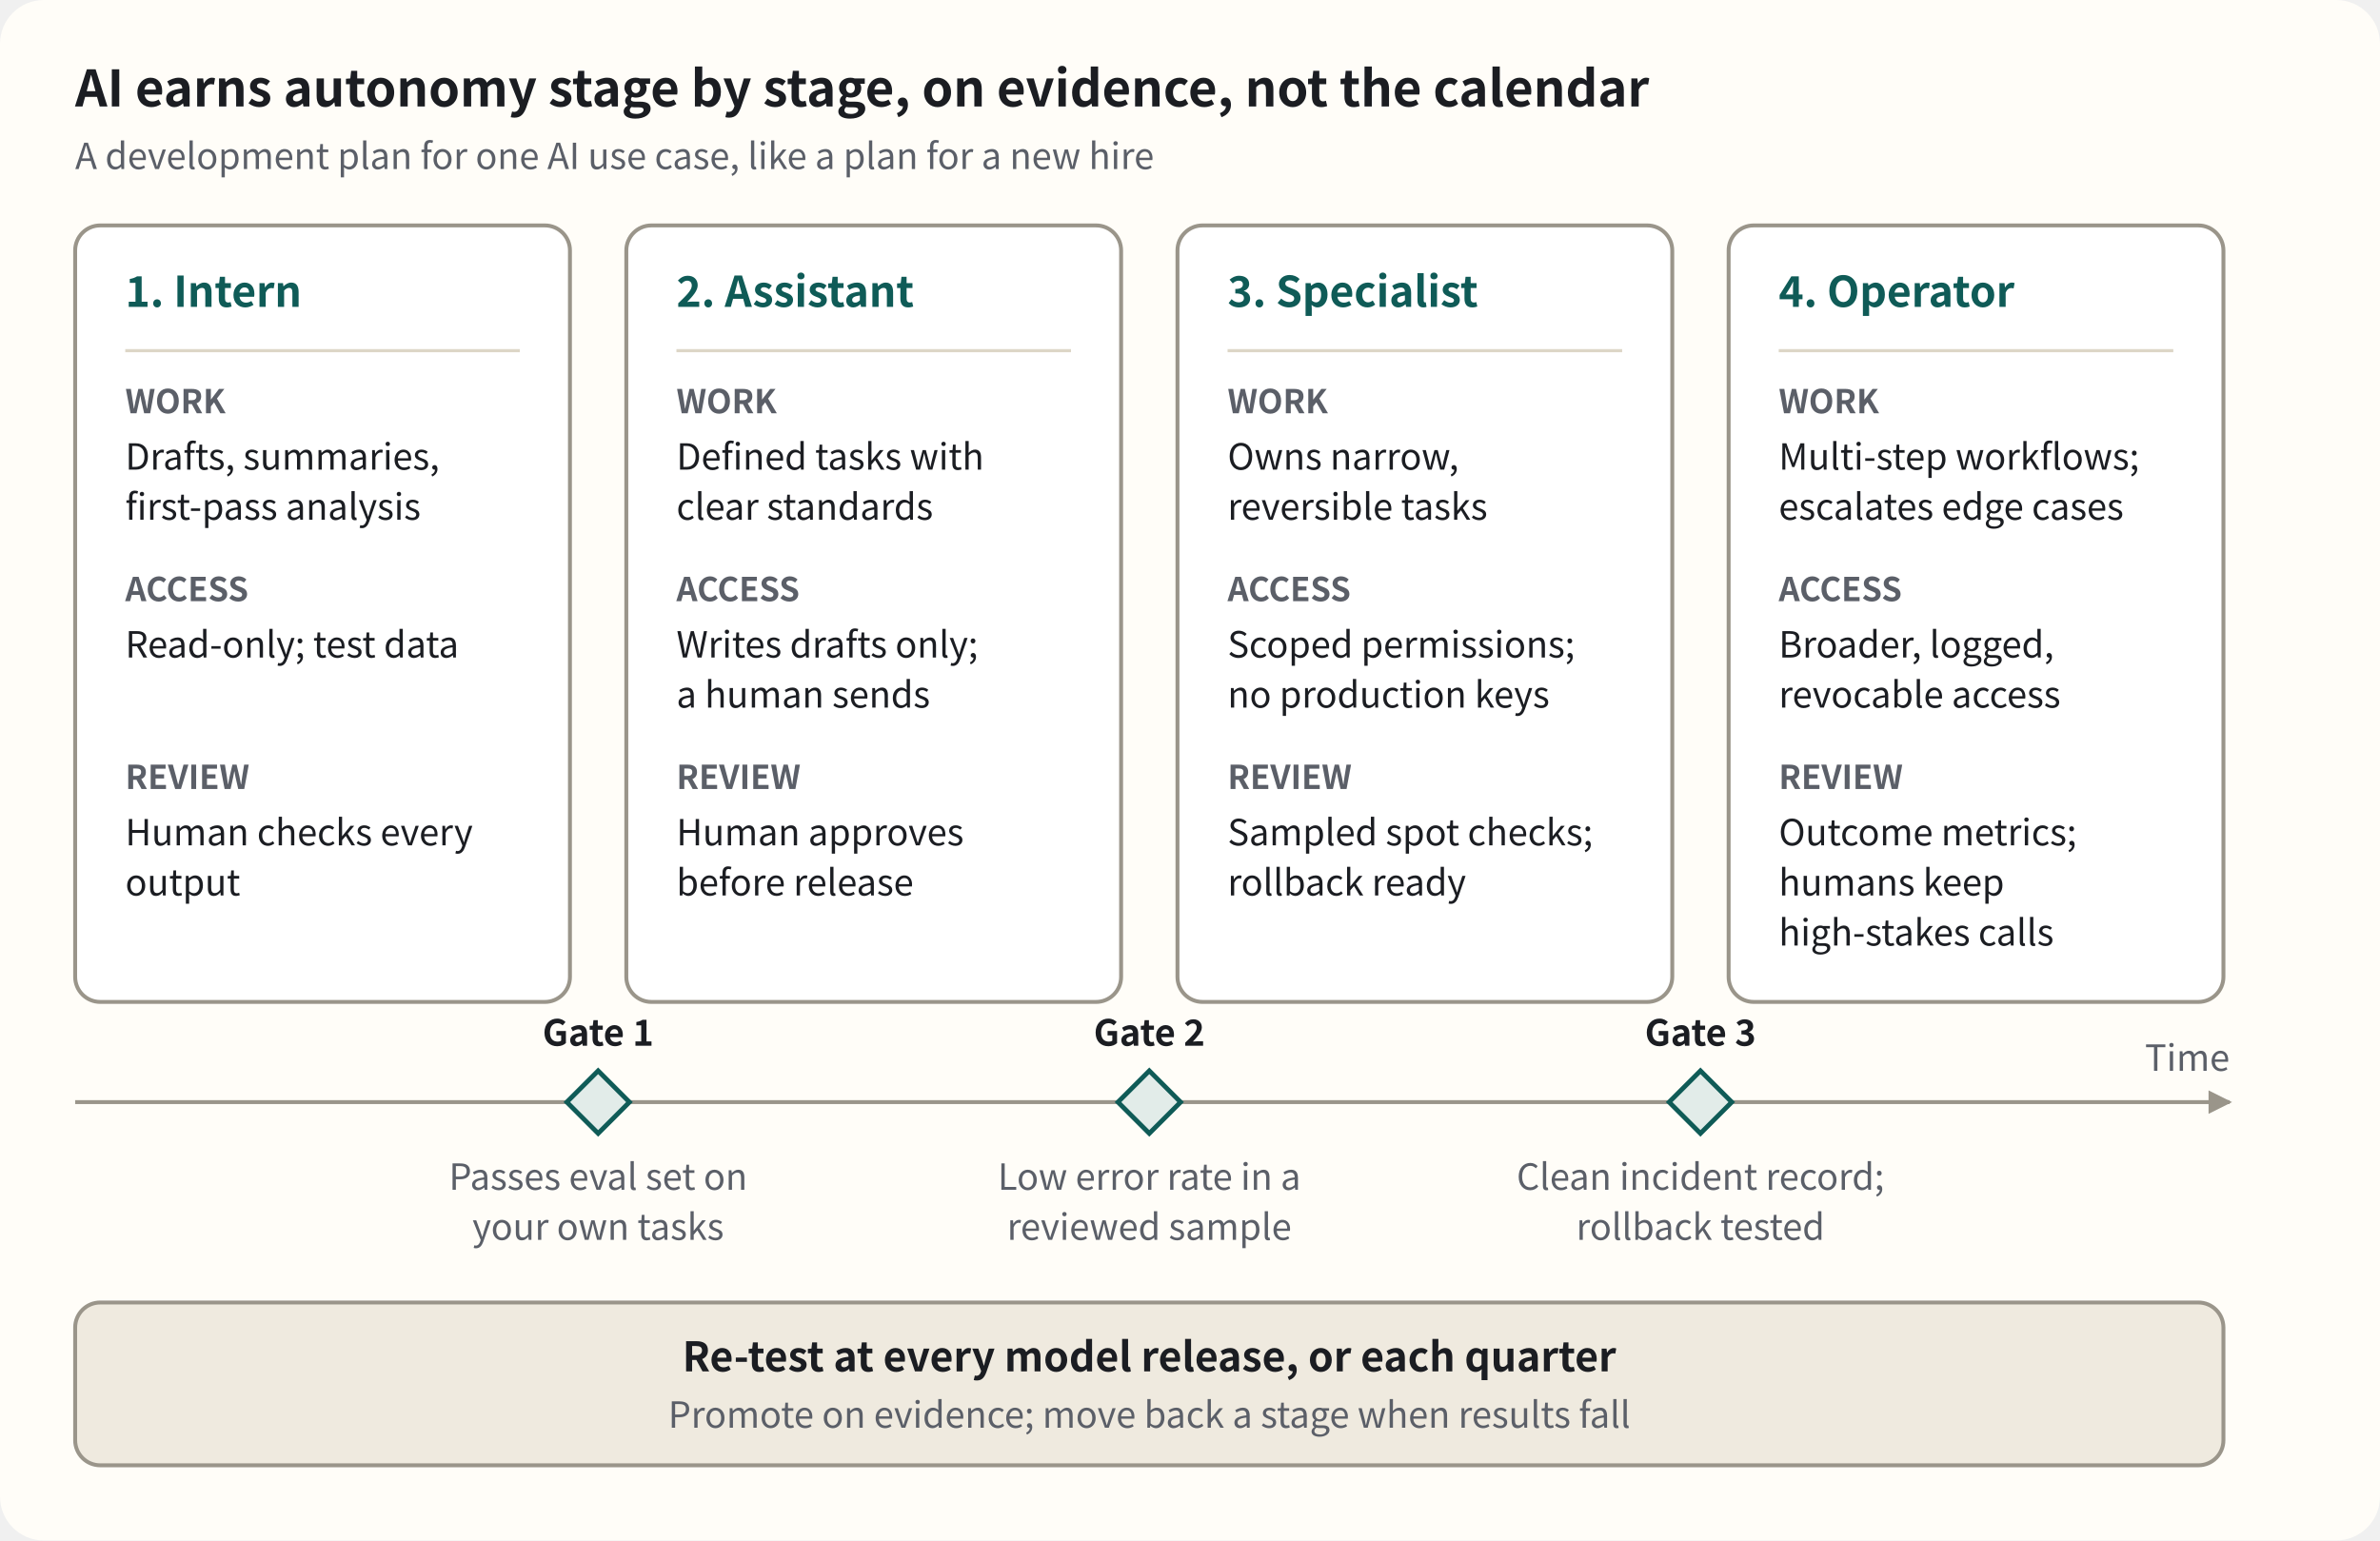
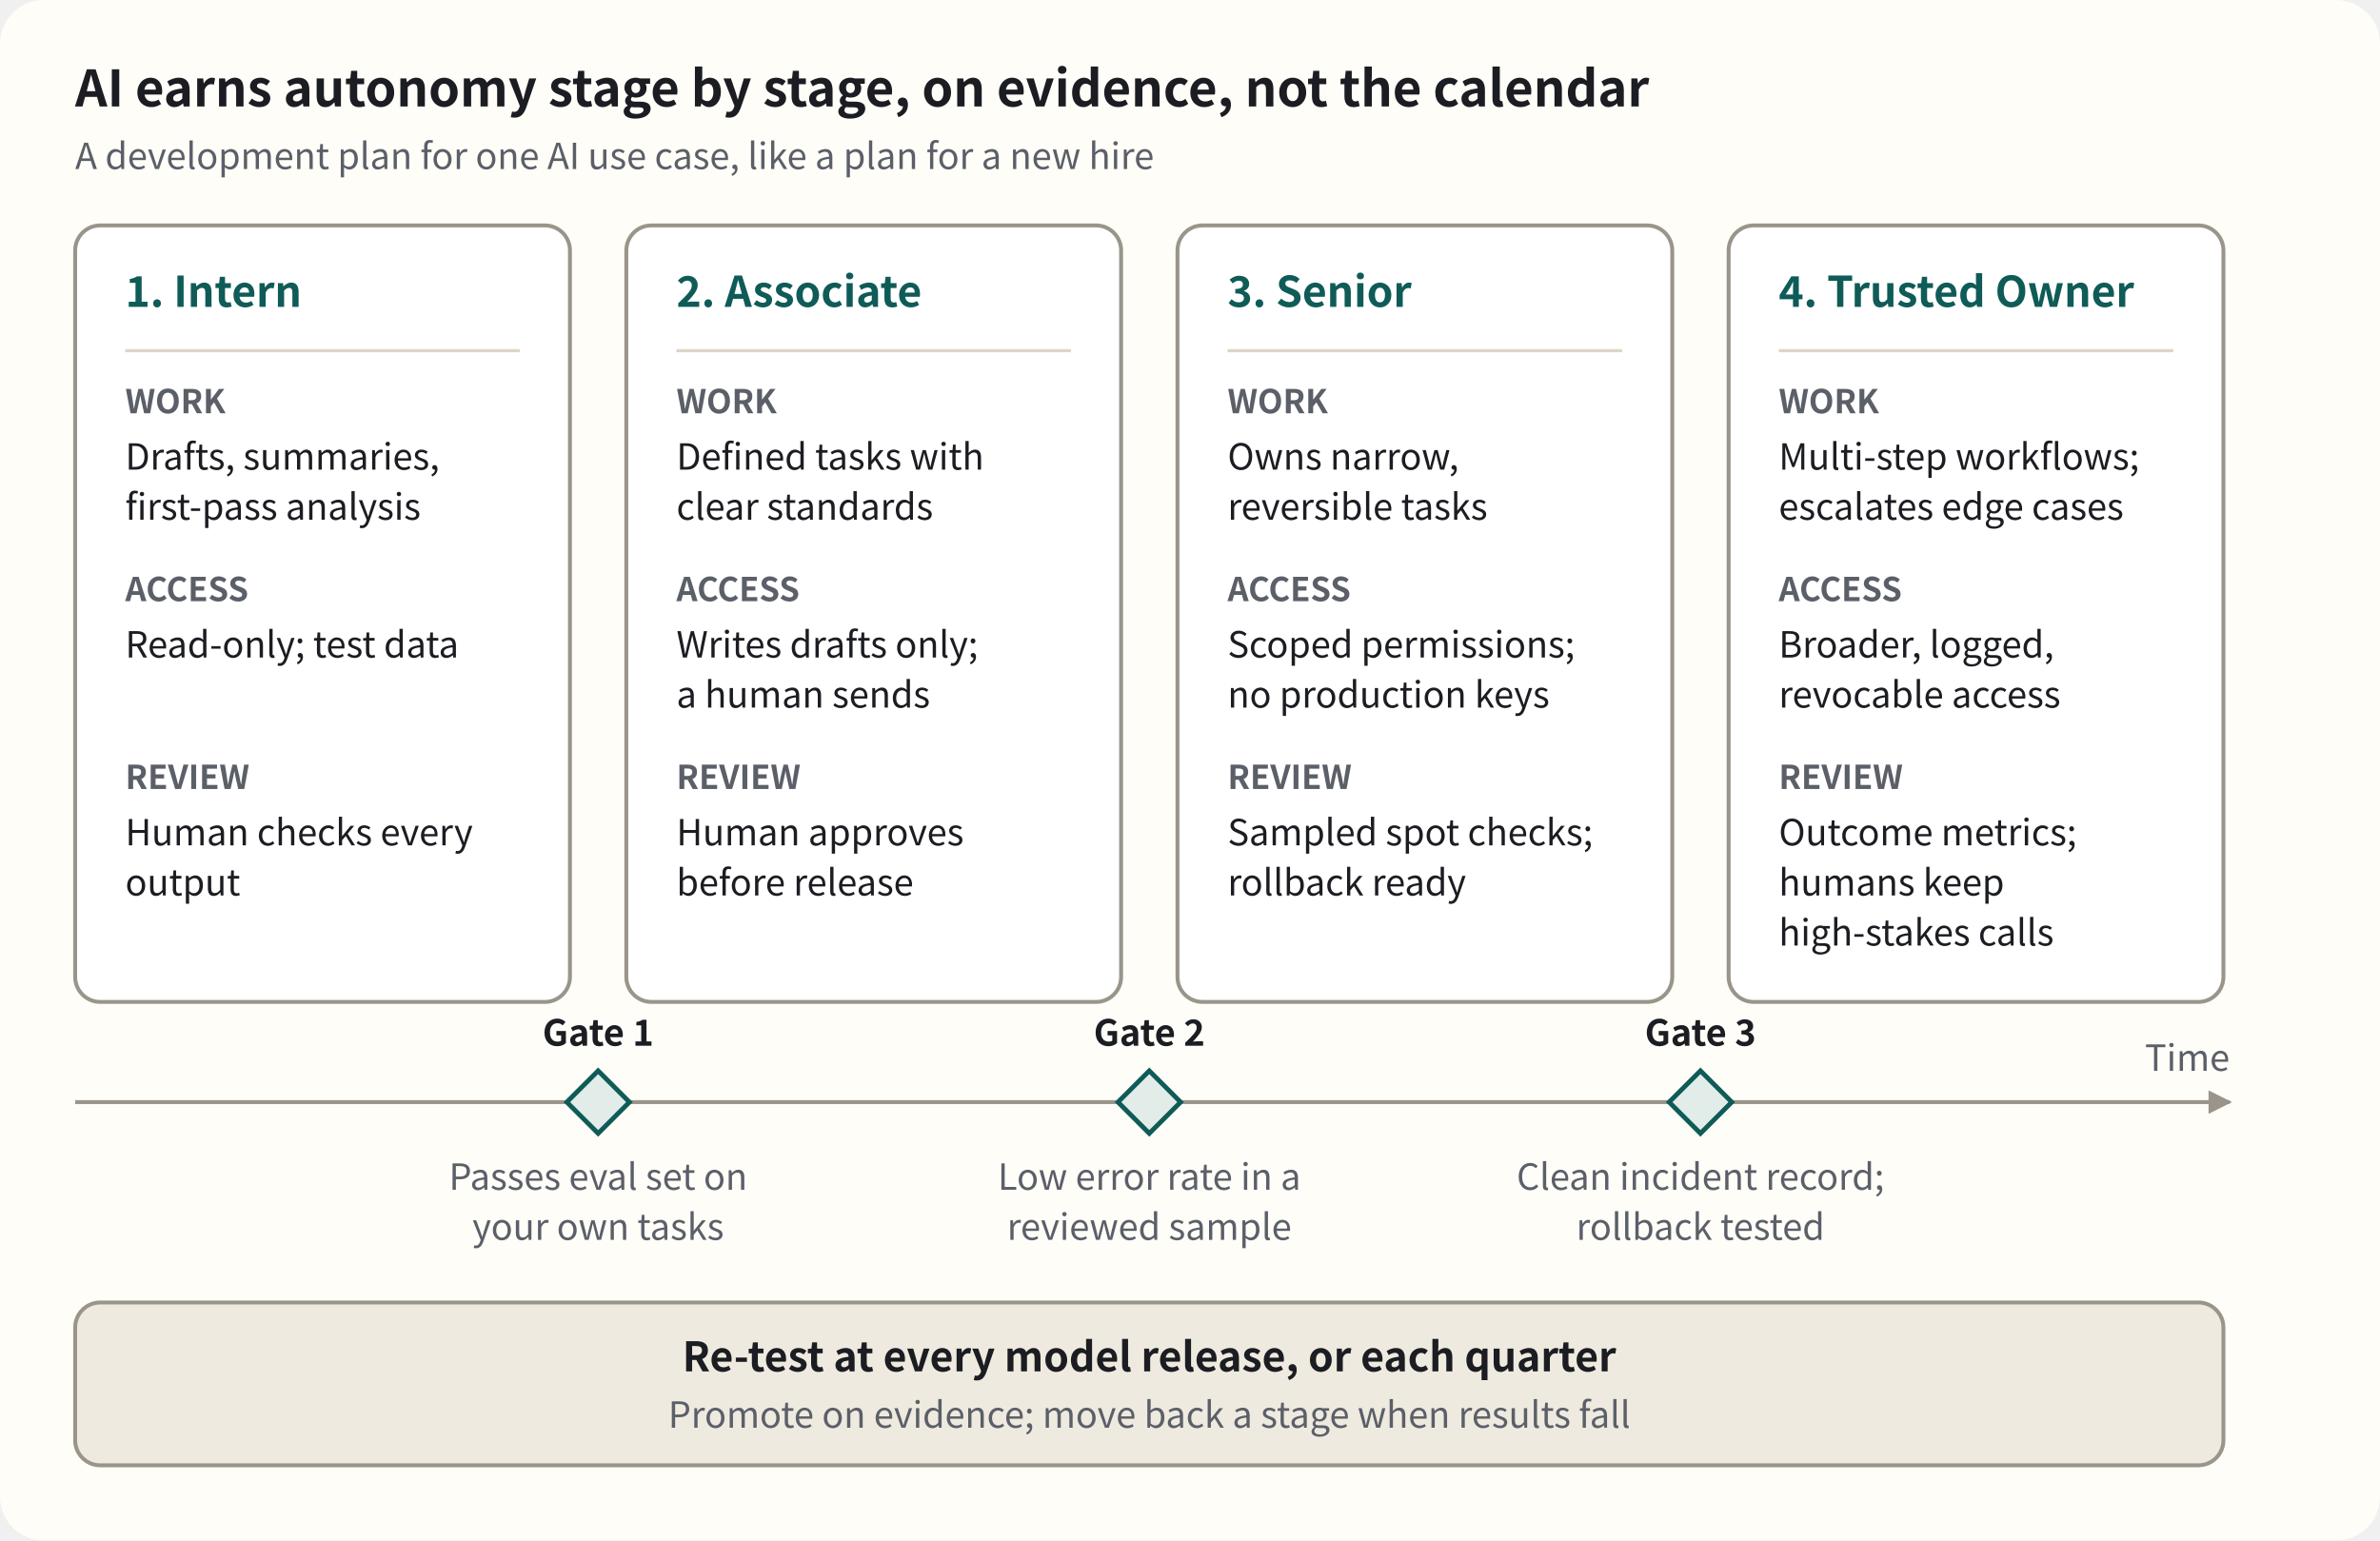
<svg xmlns="http://www.w3.org/2000/svg" viewBox="0 0 760 492" role="img" aria-label="AI earns autonomy stage by stage, on evidence, not the calendar" font-family="-apple-system,'Segoe UI','PingFang SC','Hiragino Sans GB','Noto Sans CJK SC','Microsoft YaHei',sans-serif">
  <rect width="760" height="492" rx="14" fill="#fffdf8" />
  <defs>
    <marker id="arrow" viewBox="0 0 10 10" refX="9" refY="5" markerWidth="6" markerHeight="6" orient="auto-start-reverse">
      <path d="M0 0L10 5L0 10z" fill="#9a958a" />
    </marker>
  </defs>
  <text x="24" y="34" font-size="16" font-weight="600" fill="#1b1d22">AI earns autonomy stage by stage, on evidence, not the calendar</text>
  <text x="24" y="54" font-size="11.5" fill="#5b5f68">A development plan for one AI use case, like a plan for a new hire</text>
  <rect x="24" y="72" width="158" height="248" rx="8" fill="#ffffff" stroke="#9a958a" stroke-width="1.25" />
  <line x1="40" x2="166" y1="112" y2="112" stroke="#ddd6c7" />
  <text x="40" y="98" font-size="13.5" font-weight="600" fill="#0f5b57">1. Intern</text>
  <text x="40" y="132" font-size="10.5" font-weight="600" fill="#5b5f68">WORK</text>
  <text x="40" y="150" font-size="11.5" fill="#1b1d22">Drafts, summaries,</text>
  <text x="40" y="166" font-size="11.5" fill="#1b1d22">first-pass analysis</text>
  <text x="40" y="192" font-size="10.5" font-weight="600" fill="#5b5f68">ACCESS</text>
  <text x="40" y="210" font-size="11.5" fill="#1b1d22">Read-only; test data</text>
  <text x="40" y="252" font-size="10.5" font-weight="600" fill="#5b5f68">REVIEW</text>
  <text x="40" y="270" font-size="11.5" fill="#1b1d22">Human checks every</text>
  <text x="40" y="286" font-size="11.5" fill="#1b1d22">output</text>
  <rect x="200" y="72" width="158" height="248" rx="8" fill="#ffffff" stroke="#9a958a" stroke-width="1.25" />
  <line x1="216" x2="342" y1="112" y2="112" stroke="#ddd6c7" />
-   <text x="216" y="98" font-size="13.5" font-weight="600" fill="#0f5b57">2. Assistant</text>
+   <text x="216" y="98" font-size="13.5" font-weight="600" fill="#0f5b57">2. Associate</text>
  <text x="216" y="132" font-size="10.5" font-weight="600" fill="#5b5f68">WORK</text>
  <text x="216" y="150" font-size="11.5" fill="#1b1d22">Defined tasks with</text>
  <text x="216" y="166" font-size="11.5" fill="#1b1d22">clear standards</text>
  <text x="216" y="192" font-size="10.5" font-weight="600" fill="#5b5f68">ACCESS</text>
  <text x="216" y="210" font-size="11.5" fill="#1b1d22">Writes drafts only;</text>
  <text x="216" y="226" font-size="11.5" fill="#1b1d22">a human sends</text>
  <text x="216" y="252" font-size="10.5" font-weight="600" fill="#5b5f68">REVIEW</text>
  <text x="216" y="270" font-size="11.5" fill="#1b1d22">Human approves</text>
  <text x="216" y="286" font-size="11.5" fill="#1b1d22">before release</text>
  <rect x="376" y="72" width="158" height="248" rx="8" fill="#ffffff" stroke="#9a958a" stroke-width="1.25" />
  <line x1="392" x2="518" y1="112" y2="112" stroke="#ddd6c7" />
-   <text x="392" y="98" font-size="13.5" font-weight="600" fill="#0f5b57">3. Specialist</text>
+   <text x="392" y="98" font-size="13.5" font-weight="600" fill="#0f5b57">3. Senior</text>
  <text x="392" y="132" font-size="10.5" font-weight="600" fill="#5b5f68">WORK</text>
  <text x="392" y="150" font-size="11.5" fill="#1b1d22">Owns narrow,</text>
  <text x="392" y="166" font-size="11.5" fill="#1b1d22">reversible tasks</text>
  <text x="392" y="192" font-size="10.5" font-weight="600" fill="#5b5f68">ACCESS</text>
  <text x="392" y="210" font-size="11.5" fill="#1b1d22">Scoped permissions;</text>
  <text x="392" y="226" font-size="11.5" fill="#1b1d22">no production keys</text>
  <text x="392" y="252" font-size="10.5" font-weight="600" fill="#5b5f68">REVIEW</text>
  <text x="392" y="270" font-size="11.5" fill="#1b1d22">Sampled spot checks;</text>
  <text x="392" y="286" font-size="11.5" fill="#1b1d22">rollback ready</text>
  <rect x="552" y="72" width="158" height="248" rx="8" fill="#ffffff" stroke="#9a958a" stroke-width="1.25" />
  <line x1="568" x2="694" y1="112" y2="112" stroke="#ddd6c7" />
-   <text x="568" y="98" font-size="13.5" font-weight="600" fill="#0f5b57">4. Operator</text>
+   <text x="568" y="98" font-size="13.5" font-weight="600" fill="#0f5b57">4. Trusted Owner</text>
  <text x="568" y="132" font-size="10.5" font-weight="600" fill="#5b5f68">WORK</text>
  <text x="568" y="150" font-size="11.5" fill="#1b1d22">Multi-step workflows;</text>
  <text x="568" y="166" font-size="11.5" fill="#1b1d22">escalates edge cases</text>
  <text x="568" y="192" font-size="10.5" font-weight="600" fill="#5b5f68">ACCESS</text>
  <text x="568" y="210" font-size="11.5" fill="#1b1d22">Broader, logged,</text>
  <text x="568" y="226" font-size="11.5" fill="#1b1d22">revocable access</text>
  <text x="568" y="252" font-size="10.5" font-weight="600" fill="#5b5f68">REVIEW</text>
  <text x="568" y="270" font-size="11.5" fill="#1b1d22">Outcome metrics;</text>
  <text x="568" y="286" font-size="11.5" fill="#1b1d22">humans keep</text>
  <text x="568" y="302" font-size="11.5" fill="#1b1d22">high-stakes calls</text>
  <path d="M24 352H181" fill="none" stroke="#9a958a" stroke-width="1.25" />
  <path d="M201 352H357" fill="none" stroke="#9a958a" stroke-width="1.25" />
  <path d="M377 352H533" fill="none" stroke="#9a958a" stroke-width="1.25" />
  <path d="M553 352H712" fill="none" stroke="#9a958a" stroke-width="1.25" marker-end="url(#arrow)" />
  <text x="712" y="342" font-size="11.5" fill="#5b5f68" text-anchor="end">Time</text>
  <path d="M191 342l10 10l-10 10l-10 -10z" fill="#e2ece9" stroke="#0f5b57" stroke-width="1.5" />
  <text x="191" y="334" font-size="11.5" font-weight="600" fill="#1b1d22" text-anchor="middle">Gate 1</text>
  <text x="191" y="380" font-size="11.5" fill="#5b5f68" text-anchor="middle">Passes eval set on</text>
  <text x="191" y="396" font-size="11.5" fill="#5b5f68" text-anchor="middle">your own tasks</text>
  <path d="M367 342l10 10l-10 10l-10 -10z" fill="#e2ece9" stroke="#0f5b57" stroke-width="1.5" />
  <text x="367" y="334" font-size="11.5" font-weight="600" fill="#1b1d22" text-anchor="middle">Gate 2</text>
  <text x="367" y="380" font-size="11.5" fill="#5b5f68" text-anchor="middle">Low error rate in a</text>
  <text x="367" y="396" font-size="11.5" fill="#5b5f68" text-anchor="middle">reviewed sample</text>
  <path d="M543 342l10 10l-10 10l-10 -10z" fill="#e2ece9" stroke="#0f5b57" stroke-width="1.5" />
  <text x="543" y="334" font-size="11.5" font-weight="600" fill="#1b1d22" text-anchor="middle">Gate 3</text>
  <text x="543" y="380" font-size="11.5" fill="#5b5f68" text-anchor="middle">Clean incident record;</text>
  <text x="543" y="396" font-size="11.5" fill="#5b5f68" text-anchor="middle">rollback tested</text>
  <rect x="24" y="416" width="686" height="52" rx="8" fill="#efeadf" stroke="#9a958a" stroke-width="1.25" />
  <text x="367" y="438" font-size="13" font-weight="600" fill="#1b1d22" text-anchor="middle">Re-test at every model release, or each quarter</text>
  <text x="367" y="456" font-size="11.5" fill="#5b5f68" text-anchor="middle">Promote on evidence; move back a stage when results fall</text>
</svg>
